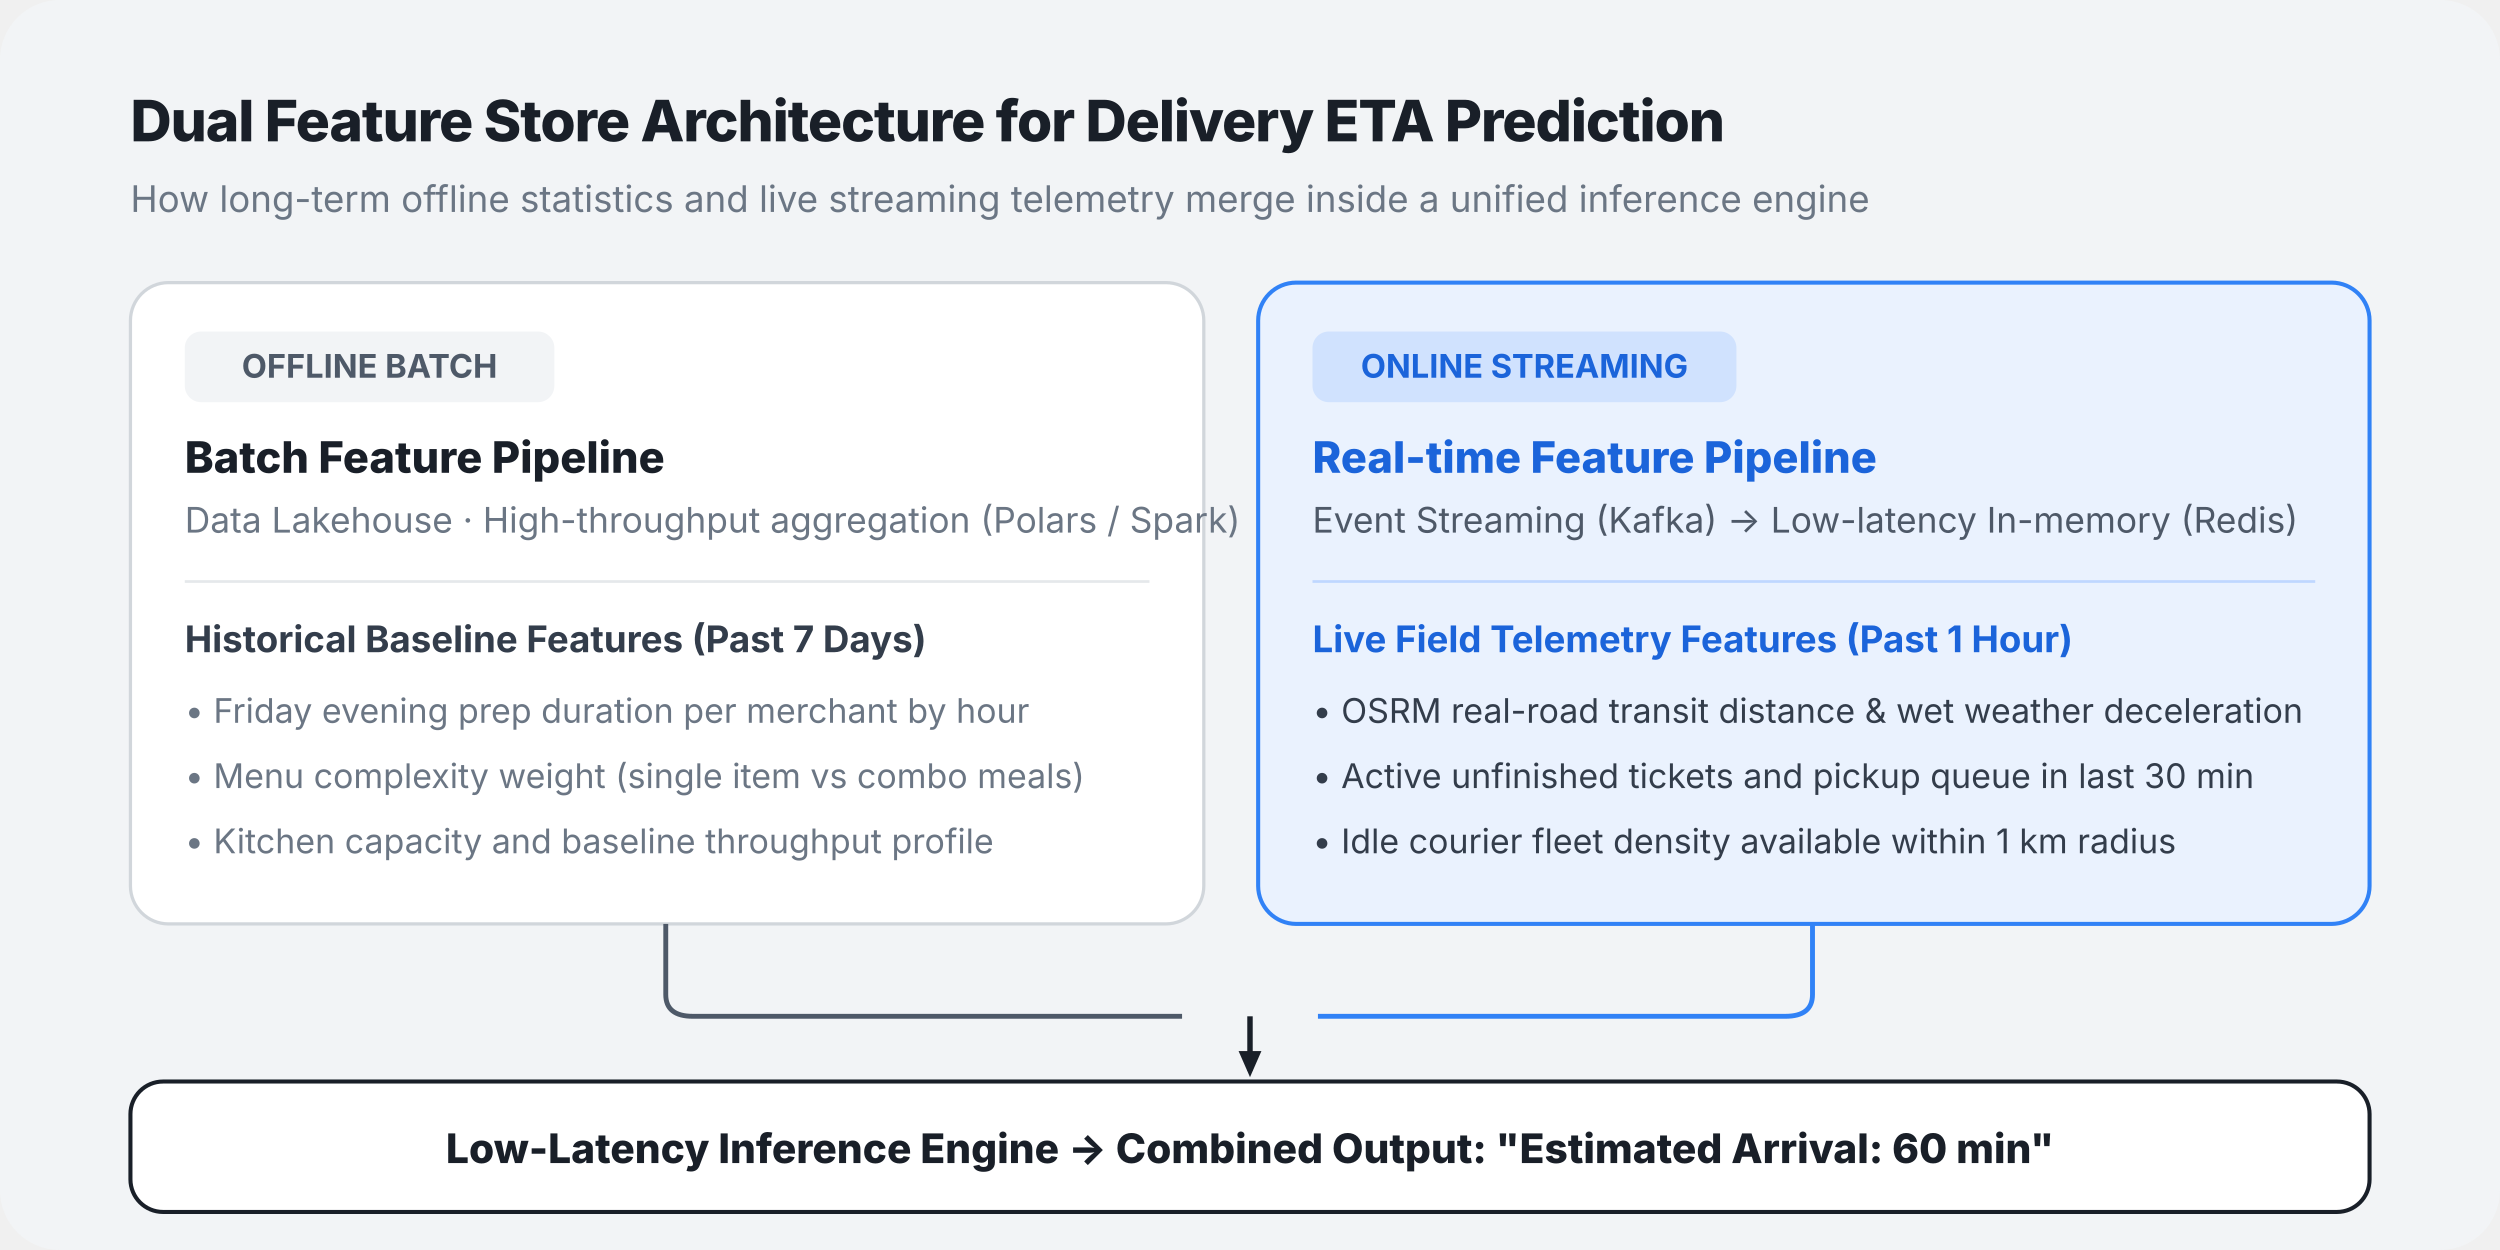
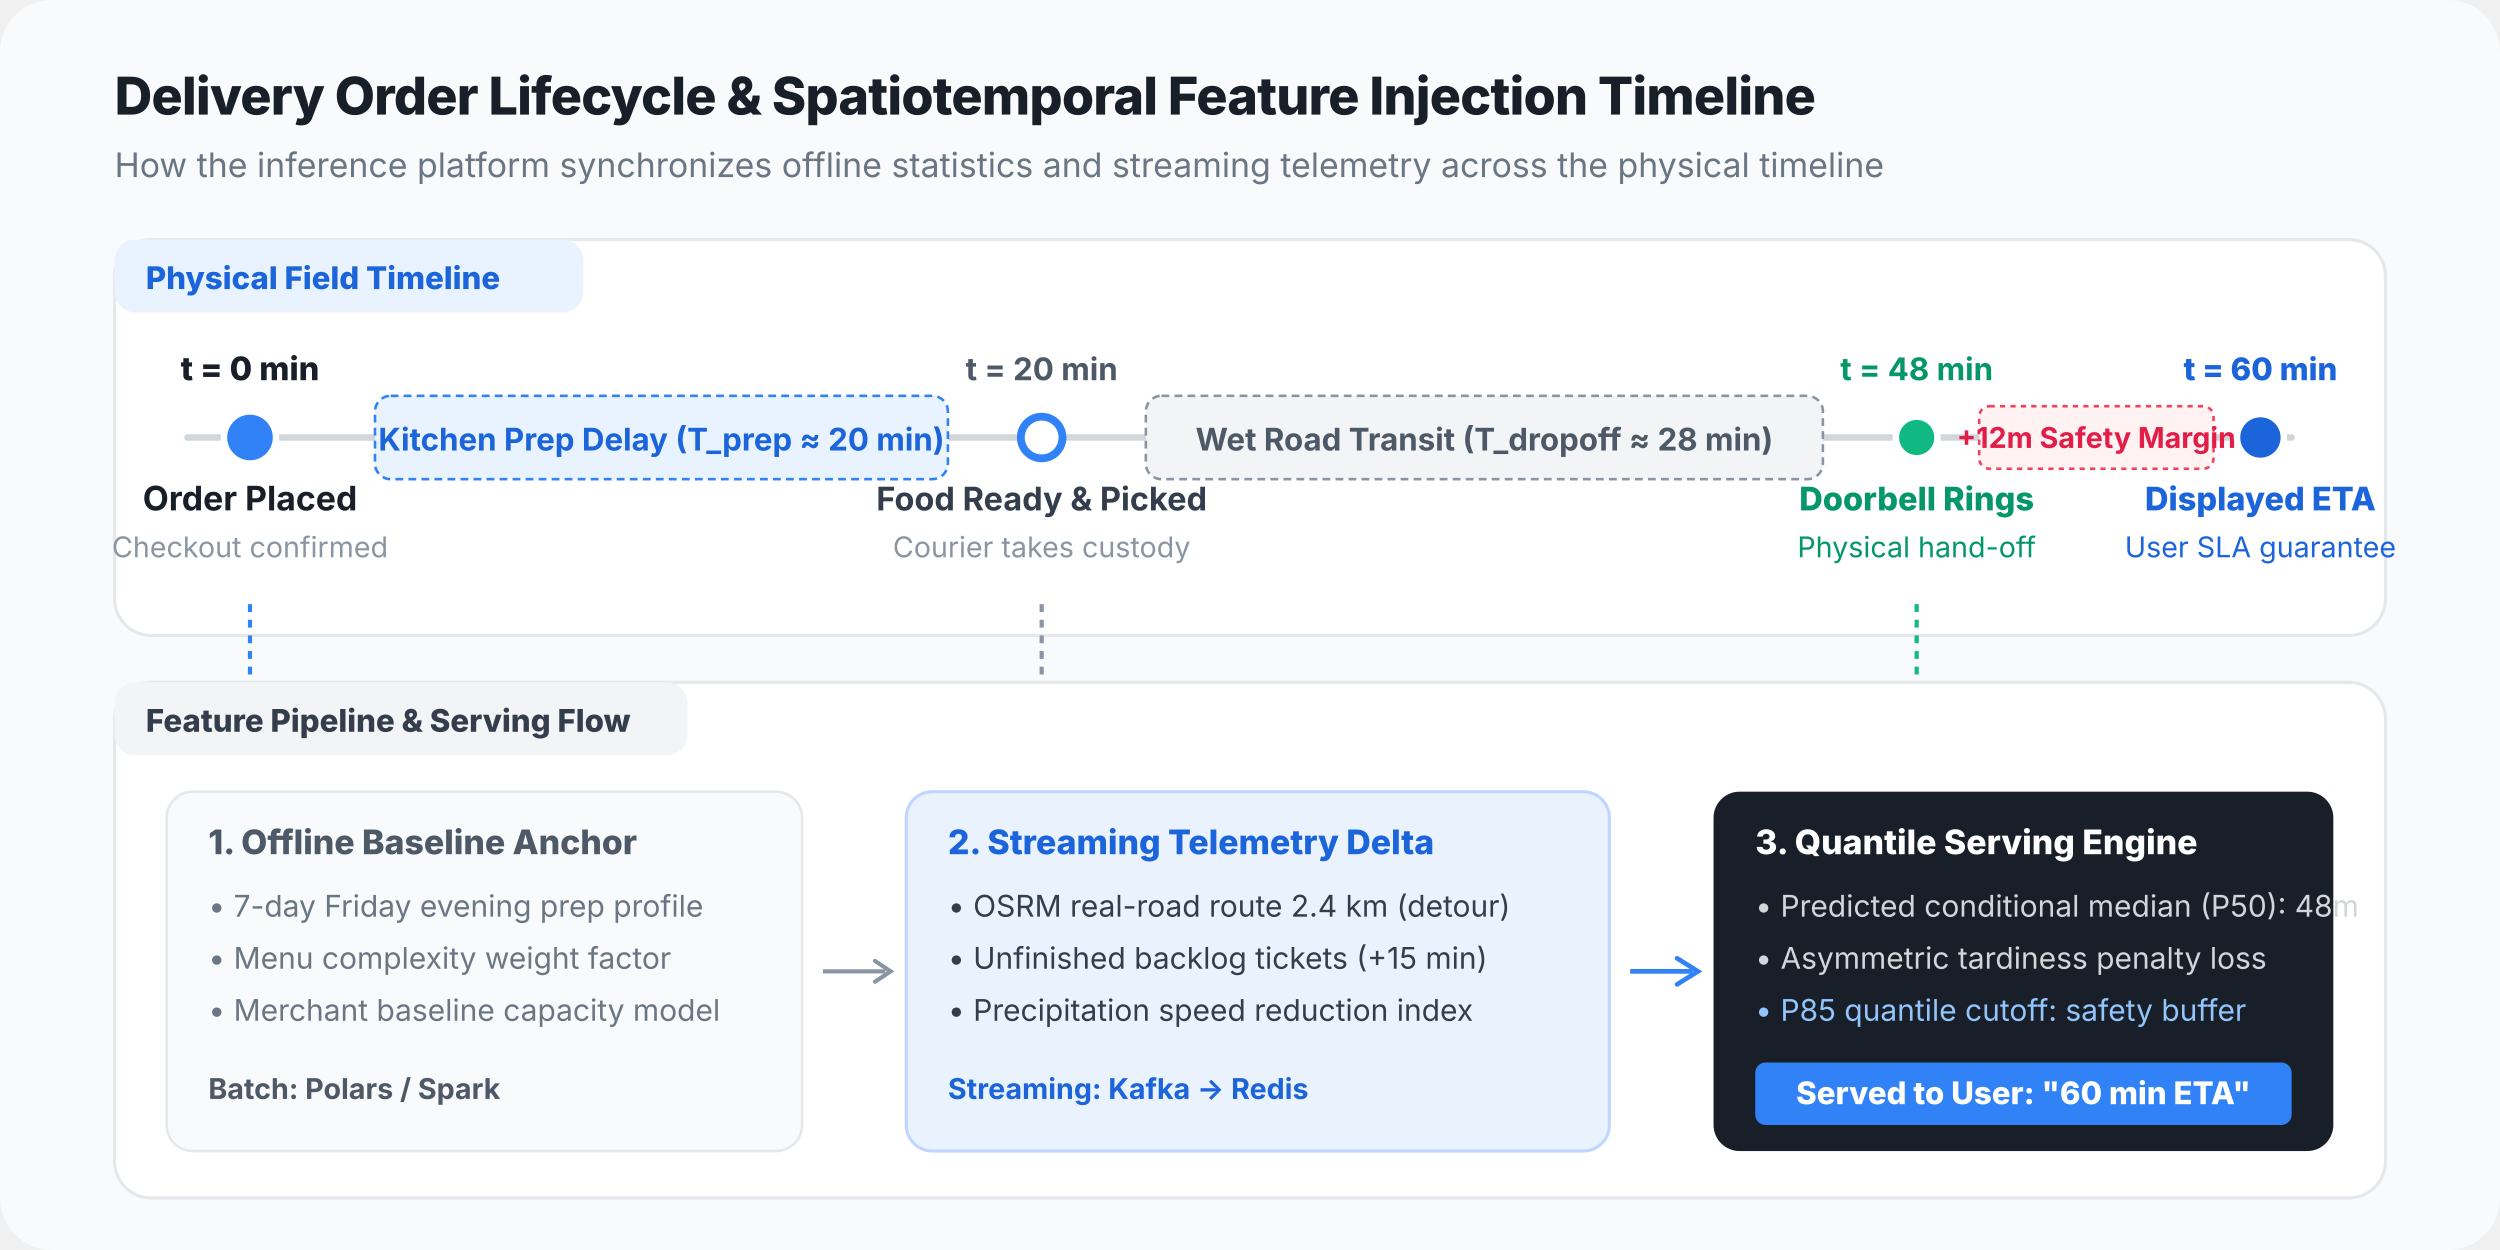
- <svg xmlns="http://www.w3.org/2000/svg" viewBox="0 0 920 460" width="100%" font-family="Pretendard, -apple-system, BlinkMacSystemFont, 'Segoe UI', sans-serif">
+ <svg xmlns="http://www.w3.org/2000/svg" viewBox="0 0 960 480" width="100%" font-family="Pretendard, -apple-system, BlinkMacSystemFont, 'Segoe UI', sans-serif">
  <defs>
-     <marker id="arrow-grey-en" viewBox="0 0 10 10" refX="6" refY="5" markerWidth="6" markerHeight="6" orient="auto-start-reverse">
-       <path d="M 0 1.5 L 8 5 L 0 8.5 z" fill="#4e5968" />
-     </marker>
-     <marker id="arrow-blue-en" viewBox="0 0 10 10" refX="6" refY="5" markerWidth="6" markerHeight="6" orient="auto-start-reverse">
-       <path d="M 0 1.5 L 8 5 L 0 8.5 z" fill="#3182f6" />
-     </marker>
-     <marker id="arrow-dark-en" viewBox="0 0 10 10" refX="6" refY="5" markerWidth="6" markerHeight="6" orient="auto-start-reverse">
-       <path d="M 0 1.5 L 8 5 L 0 8.5 z" fill="#191f28" />
-     </marker>
+     <linearGradient id="lane-grad-1-en" x1="0%" y1="0%" x2="100%" y2="0%">
+       <stop offset="0%" stop-color="#3182f6" stop-opacity="0.12" />
+       <stop offset="100%" stop-color="#3182f6" stop-opacity="0.03" />
+     </linearGradient>
+     <linearGradient id="lane-grad-2-en" x1="0%" y1="0%" x2="100%" y2="0%">
+       <stop offset="0%" stop-color="#4e5968" stop-opacity="0.08" />
+       <stop offset="100%" stop-color="#4e5968" stop-opacity="0.02" />
+     </linearGradient>
  </defs>
-   <rect width="920" height="460" rx="22" fill="#f2f4f6" />
-   <text x="48" y="52" font-size="21" font-weight="800" fill="#191f28" letter-spacing="-0.4">Dual Feature Store Architecture for Delivery ETA Prediction</text>
-   <text x="48" y="78" font-size="13.5" fill="#6b7684">How long-term offline statistics and live streaming telemetry merge inside a unified inference engine</text>
-   <rect x="48" y="104" width="395" height="236" rx="14" fill="#ffffff" stroke="#d1d6db" stroke-width="1.2" />
-   <rect x="68" y="122" width="136" height="26" rx="6" fill="#f2f4f6" />
-   <text x="136" y="139" font-size="12" font-weight="700" fill="#4e5968" text-anchor="middle">OFFLINE BATCH</text>
-   <text x="68" y="174" font-size="16" font-weight="800" fill="#191f28">Batch Feature Pipeline</text>
-   <text x="68" y="196" font-size="13" fill="#6b7684">Data Lakehouse · High-throughput aggregation (Polars / Spark)</text>
-   <line x1="68" y1="214" x2="423" y2="214" stroke="#e5e8eb" stroke-width="1" />
-   <text x="68" y="240" font-size="13.5" font-weight="700" fill="#333d4b">Historical Baseline Features (Past 7 Days)</text>
-   <text x="68" y="266" font-size="12.5" fill="#6b7684">• Friday evening prep duration per merchant by hour</text>
-   <text x="68" y="290" font-size="12.5" fill="#6b7684">• Menu complexity weight (single item vs combo meals)</text>
-   <text x="68" y="314" font-size="12.5" fill="#6b7684">• Kitchen capacity and baseline throughput profile</text>
-   <rect x="463" y="104" width="409" height="236" rx="14" fill="#eaf2fe" stroke="#3182f6" stroke-width="1.5" />
-   <rect x="483" y="122" width="156" height="26" rx="6" fill="#d0e2fe" />
-   <text x="561" y="139" font-size="12" font-weight="700" fill="#1b64da" text-anchor="middle">ONLINE STREAMING</text>
-   <text x="483" y="174" font-size="16" font-weight="800" fill="#1b64da">Real-time Feature Pipeline</text>
-   <text x="483" y="196" font-size="13" fill="#4e5968">Event Streaming (Kafka) → Low-latency In-memory (Redis)</text>
-   <line x1="483" y1="214" x2="852" y2="214" stroke="#bfd7ff" stroke-width="1" />
-   <text x="483" y="240" font-size="13.5" font-weight="700" fill="#1b64da">Live Field Telemetry Features (Past 1 Hour)</text>
-   <text x="483" y="266" font-size="12.5" fill="#333d4b">• OSRM real-road transit distance &amp; wet weather deceleration</text>
-   <text x="483" y="290" font-size="12.5" fill="#333d4b">• Active unfinished tickets and pickup queue in last 30 min</text>
-   <text x="483" y="314" font-size="12.5" fill="#333d4b">• Idle courier fleet density available within 1 km radius</text>
-   <path d="M 245 340 L 245 366 Q 245 374 255 374 L 435 374" fill="none" stroke="#4e5968" stroke-width="1.8" />
-   <path d="M 667 340 L 667 366 Q 667 374 657 374 L 485 374" fill="none" stroke="#3182f6" stroke-width="1.8" />
-   <line x1="460" y1="374" x2="460" y2="394" stroke="#191f28" stroke-width="2" marker-end="url(#arrow-dark-en)" />
-   <rect x="48" y="398" width="824" height="48" rx="12" fill="#ffffff" stroke="#191f28" stroke-width="1.5" />
-   <text x="460" y="428" font-size="15" font-weight="800" fill="#191f28" text-anchor="middle">Low-Latency Inference Engine → Combined Output: "Estimated Arrival: 60 min"</text>
+   <rect width="960" height="480" rx="20" fill="#f8fafb" />
+   <text x="44" y="44" font-size="20" font-weight="800" fill="#191f28" letter-spacing="-0.3">Delivery Order Lifecycle &amp; Spatiotemporal Feature Injection Timeline</text>
+   <text x="44" y="68" font-size="13" fill="#6b7684">How the inference platform synchronizes offline statistics and streaming telemetry across the physical timeline</text>
+   <rect x="44" y="92" width="872" height="152" rx="14" fill="#ffffff" stroke="#e5e8eb" stroke-width="1.2" />
+   <rect x="44" y="92" width="180" height="28" rx="8" fill="#e8f3ff" />
+   <text x="56" y="111" font-size="12" font-weight="800" fill="#1b64da">Physical Field Timeline</text>
+   <line x1="72" y1="168" x2="880" y2="168" stroke="#d1d6db" stroke-width="2.5" stroke-linecap="round" />
+   <circle cx="96" cy="168" r="10" fill="#3182f6" stroke="#ffffff" stroke-width="2.5" />
+   <text x="96" y="146" font-size="12.5" font-weight="800" fill="#191f28" text-anchor="middle">t = 0 min</text>
+   <text x="96" y="196" font-size="13" font-weight="700" fill="#191f28" text-anchor="middle">Order Placed</text>
+   <text x="96" y="214" font-size="11" fill="#8b95a1" text-anchor="middle">Checkout confirmed</text>
+   <rect x="144" y="152" width="220" height="32" rx="6" fill="#e8f3ff" stroke="#3182f6" stroke-width="1" stroke-dasharray="3 2" />
+   <text x="254" y="173" font-size="12" font-weight="700" fill="#1b64da" text-anchor="middle">Kitchen Prep Delay (T_prep ≈ 20 min)</text>
+   <circle cx="400" cy="168" r="8" fill="#ffffff" stroke="#3182f6" stroke-width="3" />
+   <text x="400" y="146" font-size="12" font-weight="700" fill="#4e5968" text-anchor="middle">t = 20 min</text>
+   <text x="400" y="196" font-size="12.5" font-weight="700" fill="#333d4b" text-anchor="middle">Food Ready &amp; Picked</text>
+   <text x="400" y="214" font-size="11" fill="#8b95a1" text-anchor="middle">Courier takes custody</text>
+   <rect x="440" y="152" width="260" height="32" rx="6" fill="#f2f4f6" stroke="#8b95a1" stroke-width="1" stroke-dasharray="3 2" />
+   <text x="570" y="173" font-size="12" font-weight="700" fill="#4e5968" text-anchor="middle">Wet Road Transit (T_dropoff ≈ 28 min)</text>
+   <circle cx="736" cy="168" r="8" fill="#10b981" stroke="#ffffff" stroke-width="2.5" />
+   <text x="736" y="146" font-size="12" font-weight="700" fill="#059669" text-anchor="middle">t = 48 min</text>
+   <text x="736" y="196" font-size="12.5" font-weight="800" fill="#059669" text-anchor="middle">Doorbell Rings</text>
+   <text x="736" y="214" font-size="11" fill="#059669" text-anchor="middle">Physical hand-off</text>
+   <rect x="760" y="156" width="90" height="24" rx="4" fill="#fef2f2" stroke="#f43f5e" stroke-width="1" stroke-dasharray="2 2" />
+   <text x="805" y="172" font-size="11" font-weight="700" fill="#e11d48" text-anchor="middle">+12m Safety Margin</text>
+   <circle cx="868" cy="168" r="9" fill="#1b64da" stroke="#ffffff" stroke-width="2.5" />
+   <text x="868" y="146" font-size="12" font-weight="800" fill="#1b64da" text-anchor="middle">t = 60 min</text>
+   <text x="868" y="196" font-size="12.5" font-weight="800" fill="#1b64da" text-anchor="middle">Displayed ETA</text>
+   <text x="868" y="214" font-size="11" fill="#1b64da" text-anchor="middle">User SLA guarantee</text>
+   <line x1="96" y1="232" x2="96" y2="262" stroke="#3182f6" stroke-width="1.6" stroke-dasharray="3 3" />
+   <line x1="400" y1="232" x2="400" y2="262" stroke="#8b95a1" stroke-width="1.6" stroke-dasharray="3 3" />
+   <line x1="736" y1="232" x2="736" y2="262" stroke="#10b981" stroke-width="1.6" stroke-dasharray="3 3" />
+   <rect x="44" y="262" width="872" height="198" rx="14" fill="#ffffff" stroke="#e5e8eb" stroke-width="1.2" />
+   <rect x="44" y="262" width="220" height="28" rx="8" fill="#f2f4f6" />
+   <text x="56" y="281" font-size="12" font-weight="800" fill="#333d4b">Feature Pipeline &amp; Serving Flow</text>
+   <rect x="64" y="304" width="244" height="138" rx="10" fill="#f9fafb" stroke="#e5e8eb" stroke-width="1" />
+   <text x="80" y="328" font-size="13" font-weight="800" fill="#4e5968">1. Offline Baseline Anchor</text>
+   <text x="80" y="352" font-size="11.5" fill="#6b7684">• 7-day Friday evening prep profile</text>
+   <text x="80" y="372" font-size="11.5" fill="#6b7684">• Menu complexity weight factor</text>
+   <text x="80" y="392" font-size="11.5" fill="#6b7684">• Merchant baseline capacity model</text>
+   <text x="80" y="422" font-size="11" font-weight="700" fill="#4e5968">Batch: Polars / Spark</text>
+   <line x1="316" y1="373" x2="340" y2="373" stroke="#8b95a1" stroke-width="1.6" />
+   <path d="M336 369 L342 373 L336 377" fill="none" stroke="#8b95a1" stroke-width="1.6" stroke-linecap="round" />
+   <rect x="348" y="304" width="270" height="138" rx="10" fill="#eaf2fe" stroke="#bfd7ff" stroke-width="1.2" />
+   <text x="364" y="328" font-size="13" font-weight="800" fill="#1b64da">2. Streaming Telemetry Delta</text>
+   <text x="364" y="352" font-size="11.5" fill="#333d4b">• OSRM real-road route 2.4 km (detour)</text>
+   <text x="364" y="372" font-size="11.5" fill="#333d4b">• Unfinished backlog tickets (+15 min)</text>
+   <text x="364" y="392" font-size="11.5" fill="#333d4b">• Precipitation speed reduction index</text>
+   <text x="364" y="422" font-size="11" font-weight="700" fill="#1b64da">Streaming: Kafka → Redis</text>
+   <line x1="626" y1="373" x2="650" y2="373" stroke="#3182f6" stroke-width="1.8" />
+   <path d="M644 368 L652 373 L644 378" fill="none" stroke="#3182f6" stroke-width="1.8" stroke-linecap="round" />
+   <rect x="658" y="304" width="238" height="138" rx="10" fill="#191f28" />
+   <text x="674" y="328" font-size="13" font-weight="800" fill="#ffffff">3. Quantile Serving Engine</text>
+   <text x="674" y="352" font-size="11.5" fill="#d1d6db">• Predicted conditional median (P50): 48m</text>
+   <text x="674" y="372" font-size="11.5" fill="#d1d6db">• Asymmetric tardiness penalty loss</text>
+   <text x="674" y="392" font-size="11.5" fill="#93c5fd">• P85 quantile cutoff: safety buffer</text>
+   <rect x="674" y="408" width="206" height="24" rx="4" fill="#3182f6" />
+   <text x="777" y="424" font-size="12" font-weight="800" fill="#ffffff" text-anchor="middle">Served to User: "60 min ETA"</text>
</svg>
